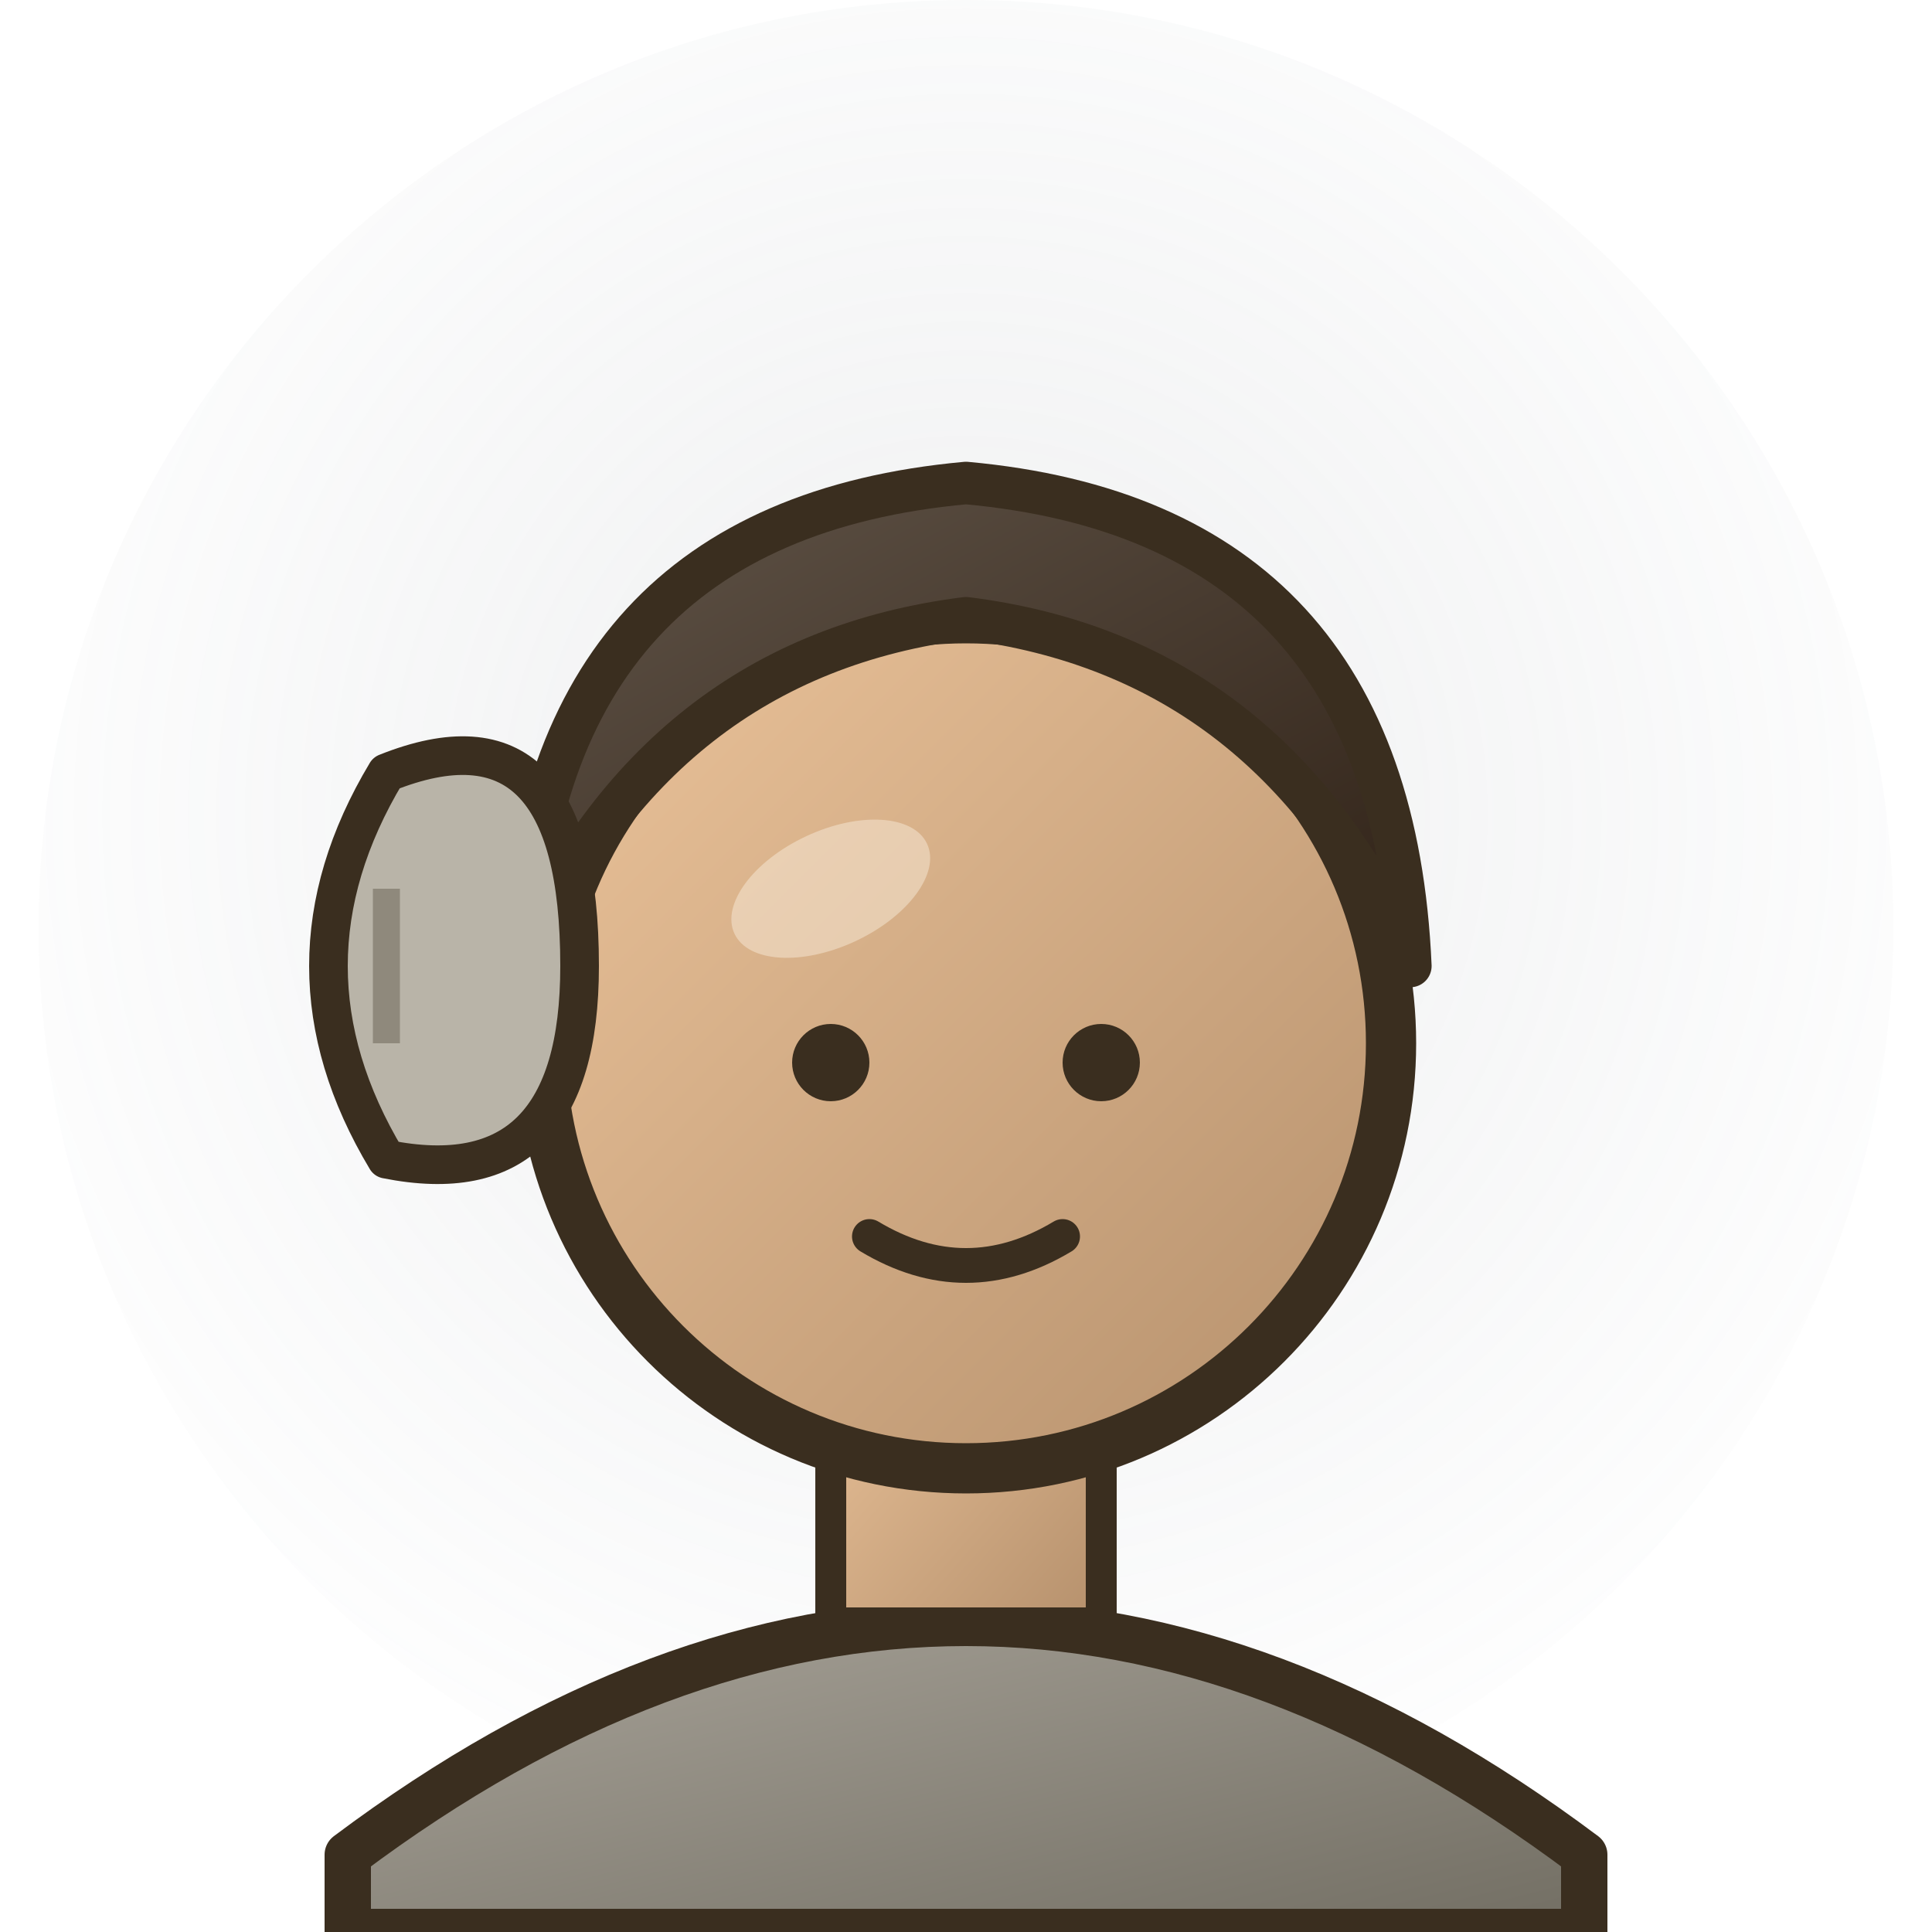
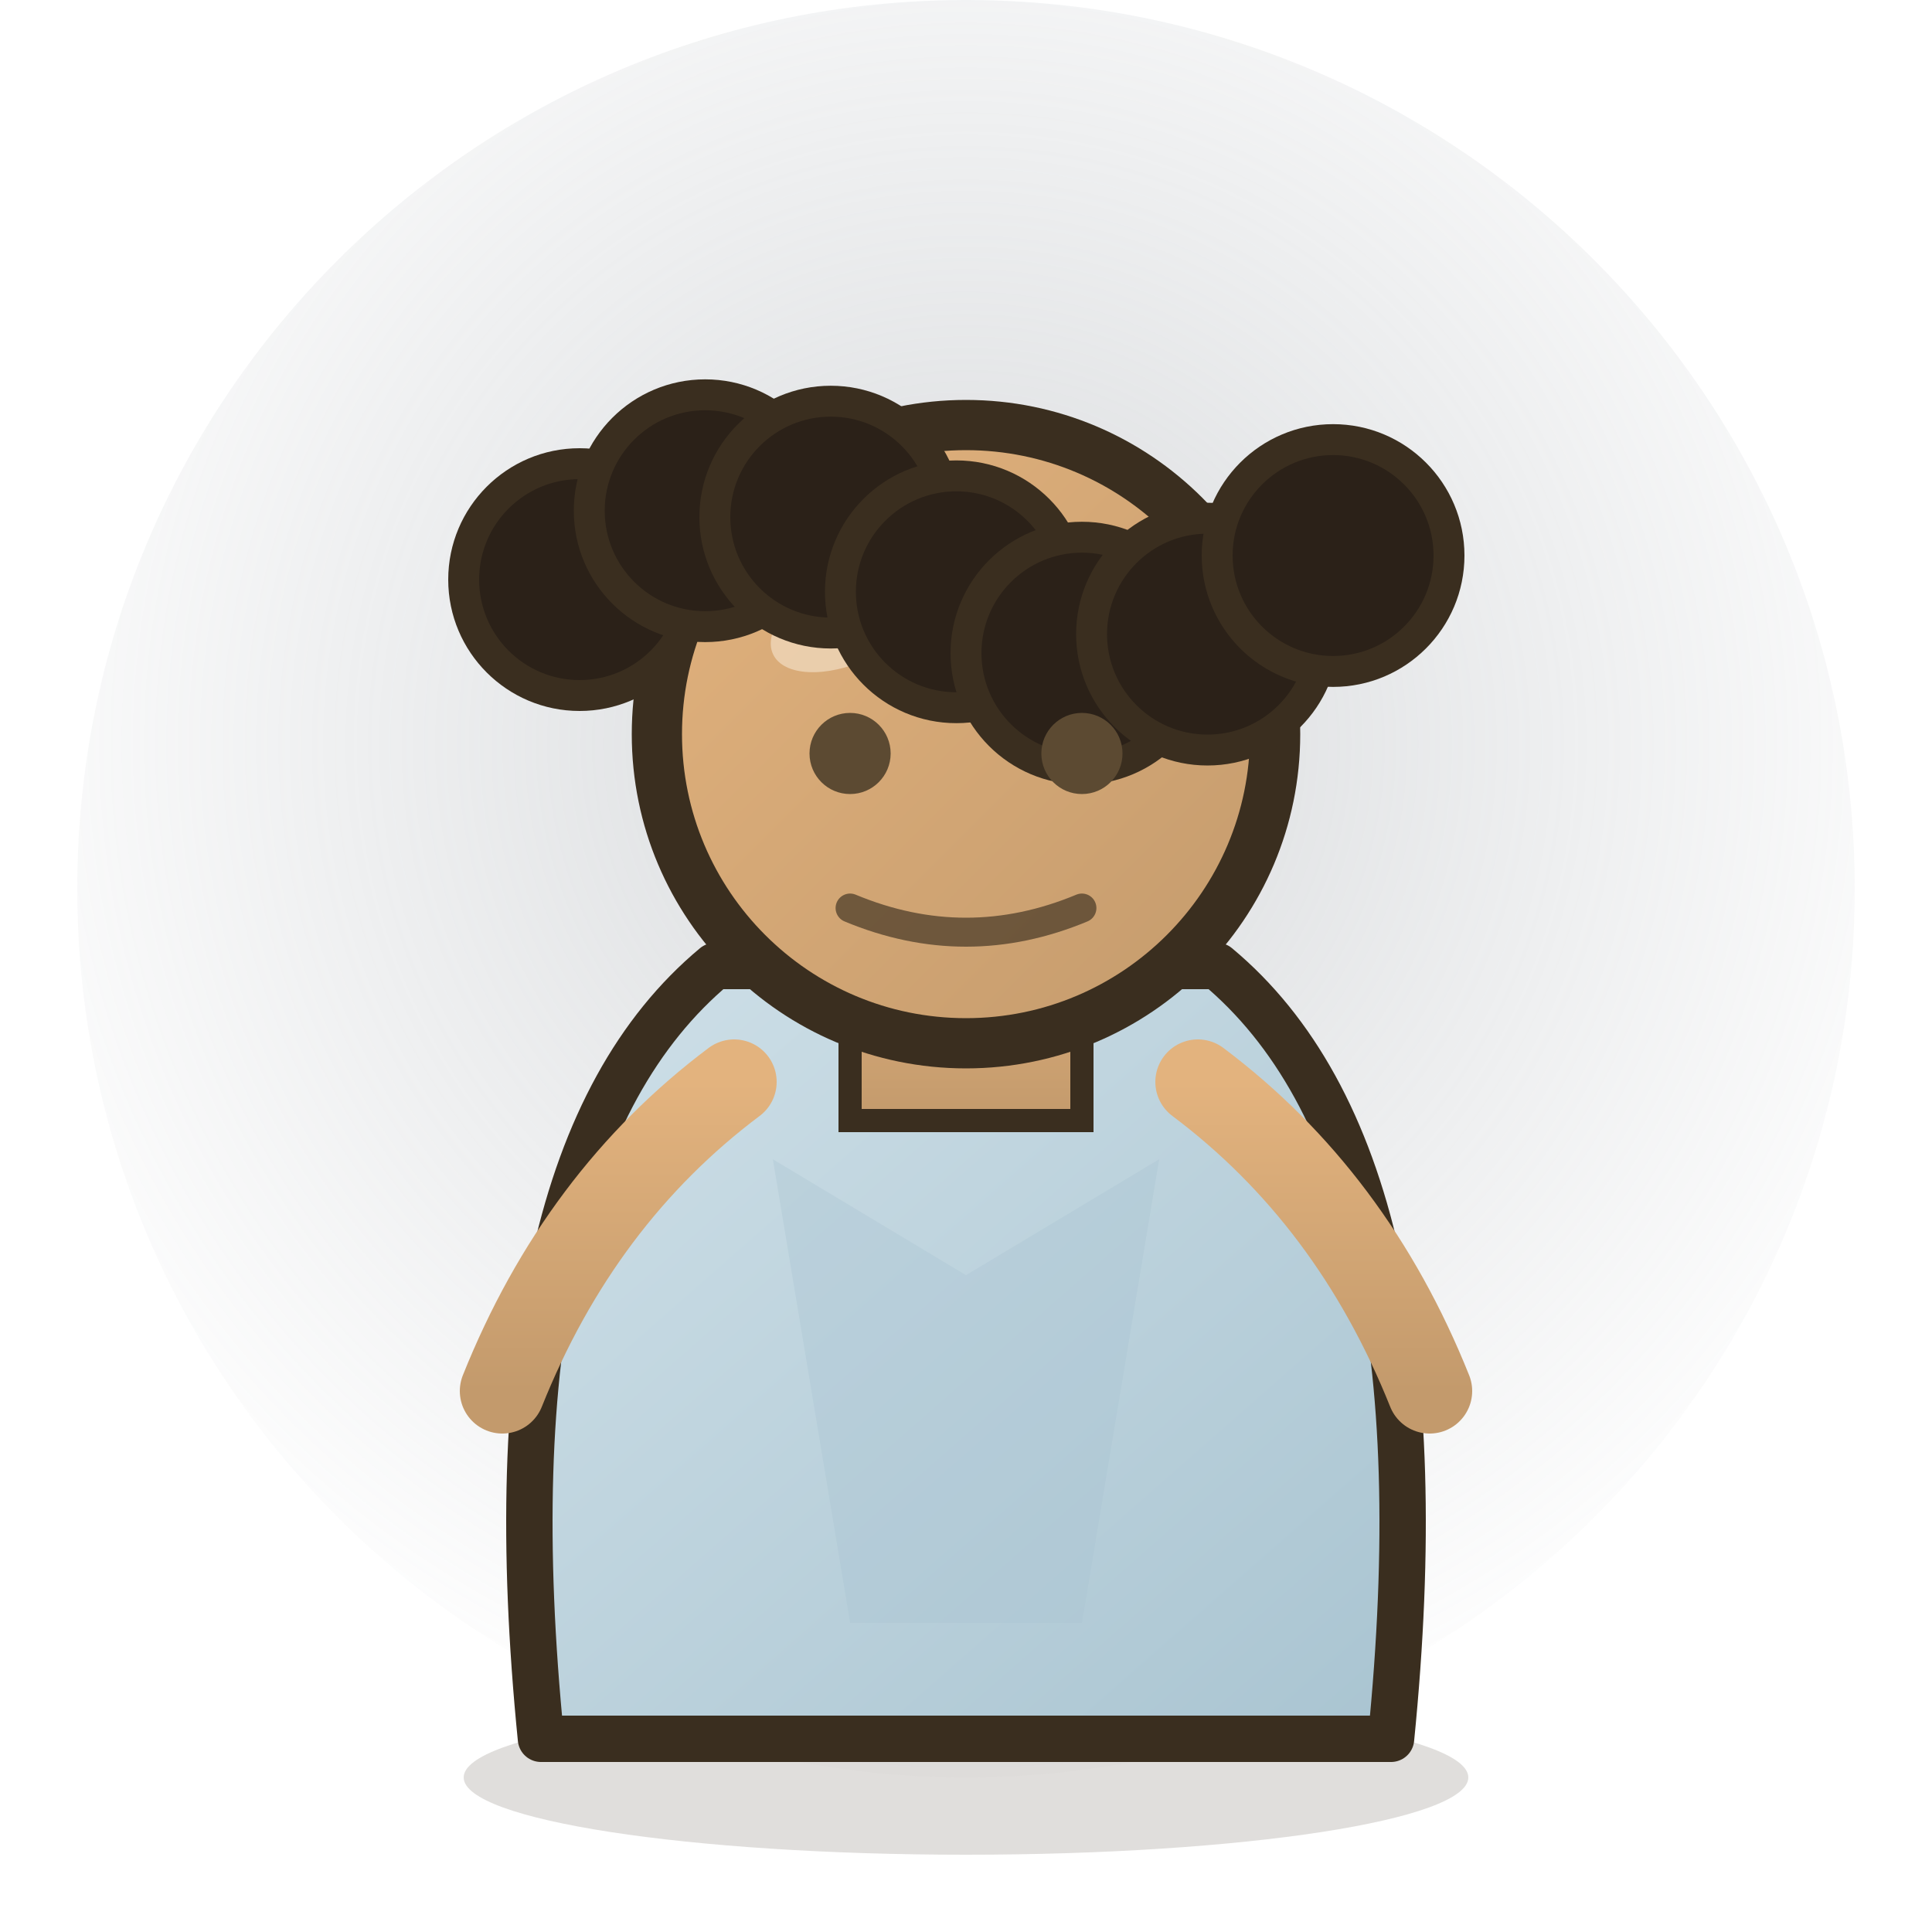
<svg xmlns="http://www.w3.org/2000/svg" viewBox="0 0 100 100" width="100" height="100" preserveAspectRatio="none">
-   <radialGradient id="aura368" cx="50%" cy="44%" r="62%">
-     <stop offset="0%" stop-color="#9AA0A6" stop-opacity="0.16" />
+   <radialGradient id="aura10" cx="50%" cy="42%" r="60%">
+     <stop offset="0%" stop-color="#9AA0A6" stop-opacity="0.38" />
    <stop offset="100%" stop-color="#9AA0A6" stop-opacity="0" />
  </radialGradient>
-   <circle cx="50" cy="48" r="48" fill="url(#aura368)" />
-   <ellipse cx="50" cy="93" rx="24" ry="3.6" fill="#3A2E1F" opacity="0.16" />
-   <linearGradient id="dg365" x1="0" y1="0" x2="1" y2="1">
-     <stop offset="0%" stop-color="#a8a399" />
-     <stop offset="100%" stop-color="#726e63" />
+   <circle cx="50" cy="46" r="46" fill="url(#aura10)" />
+   <ellipse cx="50" cy="92" rx="26" ry="4" fill="#3A2E1F" opacity="0.16" />
+   <linearGradient id="robe10" x1="0" y1="0" x2="1" y2="1">
+     <stop offset="0%" stop-color="#CFE0E8" />
+     <stop offset="100%" stop-color="#A9C4D1" />
  </linearGradient>
-   <linearGradient id="dg366" x1="0" y1="0" x2="1" y2="1">
-     <stop offset="0%" stop-color="#ebc39a" />
-     <stop offset="100%" stop-color="#b5906c" />
+   <path d="M 28 90 Q 25 60 37 50 L 63 50 Q 75 60 72 90 Z" fill="url(#robe10)" stroke="#3A2E1F" stroke-width="2.4" stroke-linejoin="round" />
+   <path d="M 44 84 L 40 60 L 50 66 L 60 60 L 56 84 Z" fill="#A9C4D1" opacity="0.35" />
+   <linearGradient id="skin10a" x1="0" y1="0" x2="0" y2="1">
+     <stop offset="0%" stop-color="#E3B37E" />
+     <stop offset="100%" stop-color="#c39a6c" />
  </linearGradient>
-   <linearGradient id="dg367" x1="0" y1="0" x2="1" y2="1">
-     <stop offset="0%" stop-color="#615549" />
-     <stop offset="100%" stop-color="#302217" />
+   <path d="M 38 56 Q 30 62 26 72" fill="none" stroke="url(#skin10a)" stroke-width="4.4" stroke-linecap="round" />
+   <path d="M 62 56 Q 70 62 74 72" fill="none" stroke="url(#skin10a)" stroke-width="4.4" stroke-linecap="round" />
+   <rect x="44" y="46" width="12" height="12" fill="url(#skin10a)" stroke="#3A2E1F" stroke-width="1.2" />
+   <linearGradient id="skin10b" x1="0" y1="0" x2="1" y2="1">
+     <stop offset="0%" stop-color="#E3B37E" />
+     <stop offset="100%" stop-color="#c39a6c" />
  </linearGradient>
-   <path d="M 18 96 Q 50 72 82 96 L 82 100 L 18 100 Z" fill="url(#dg365)" stroke="#3A2E1F" stroke-width="2.4" stroke-linejoin="round" />
-   <rect x="43" y="68" width="14" height="16" fill="url(#dg366)" stroke="#3A2E1F" stroke-width="1.6" />
-   <circle cx="50" cy="54" r="22" fill="url(#dg366)" stroke="#3A2E1F" stroke-width="2.6" />
-   <ellipse cx="43" cy="46" rx="5.5" ry="3" fill="#FFF8EC" opacity="0.4" transform="rotate(-25 43 46)" />
-   <path d="M 27 50 Q 28 27 50 25 Q 72 27 73 50 Q 66 34 50 32 Q 34 34 27 50 Z" fill="url(#dg367)" stroke="#3A2E1F" stroke-width="2.2" stroke-linejoin="round" />
-   <circle cx="43" cy="55" r="2" fill="#3A2E1F" />
-   <circle cx="57" cy="55" r="2" fill="#3A2E1F" />
-   <path d="M 45 64 Q 50 67 55 64" stroke="#3A2E1F" stroke-width="1.8" fill="none" stroke-linecap="round" />
-   <path d="M 20 60 Q 14 50 20 40 Q 30 36 30 50 Q 30 62 20 60 Z" fill="#B9B4A8" stroke="#3A2E1F" stroke-width="2" stroke-linejoin="round" />
-   <line x1="20" y1="46" x2="20" y2="54" stroke="#8F897C" stroke-width="1.4" />
+   <circle cx="50" cy="38" r="16" fill="url(#skin10b)" stroke="#3A2E1F" stroke-width="2.6" />
+   <ellipse cx="44" cy="32" rx="4.4" ry="2.3" fill="#FFF8EC" opacity="0.45" transform="rotate(-25 44 32)" />
+   <circle cx="30" cy="30" r="6" fill="#2B2118" stroke="#3A2E1F" stroke-width="1.6" />
+   <circle cx="36.5" cy="26.435" r="6" fill="#2B2118" stroke="#3A2E1F" stroke-width="1.6" />
+   <circle cx="43" cy="26.766" r="6" fill="#2B2118" stroke="#3A2E1F" stroke-width="1.6" />
+   <circle cx="49.5" cy="30.631" r="6" fill="#2B2118" stroke="#3A2E1F" stroke-width="1.6" />
+   <circle cx="56" cy="33.806" r="6" fill="#2B2118" stroke="#3A2E1F" stroke-width="1.6" />
+   <circle cx="62.5" cy="32.822" r="6" fill="#2B2118" stroke="#3A2E1F" stroke-width="1.6" />
+   <circle cx="69" cy="28.754" r="6" fill="#2B2118" stroke="#3A2E1F" stroke-width="1.6" />
+   <circle cx="44" cy="39" r="2.1" fill="#5C4A32" />
+   <circle cx="56" cy="39" r="2.1" fill="#5C4A32" />
+   <path d="M 44 47 Q 50 49.5 56 47" fill="none" stroke="#3A2E1F" stroke-width="1.5" stroke-linecap="round" opacity="0.65" />
</svg>
